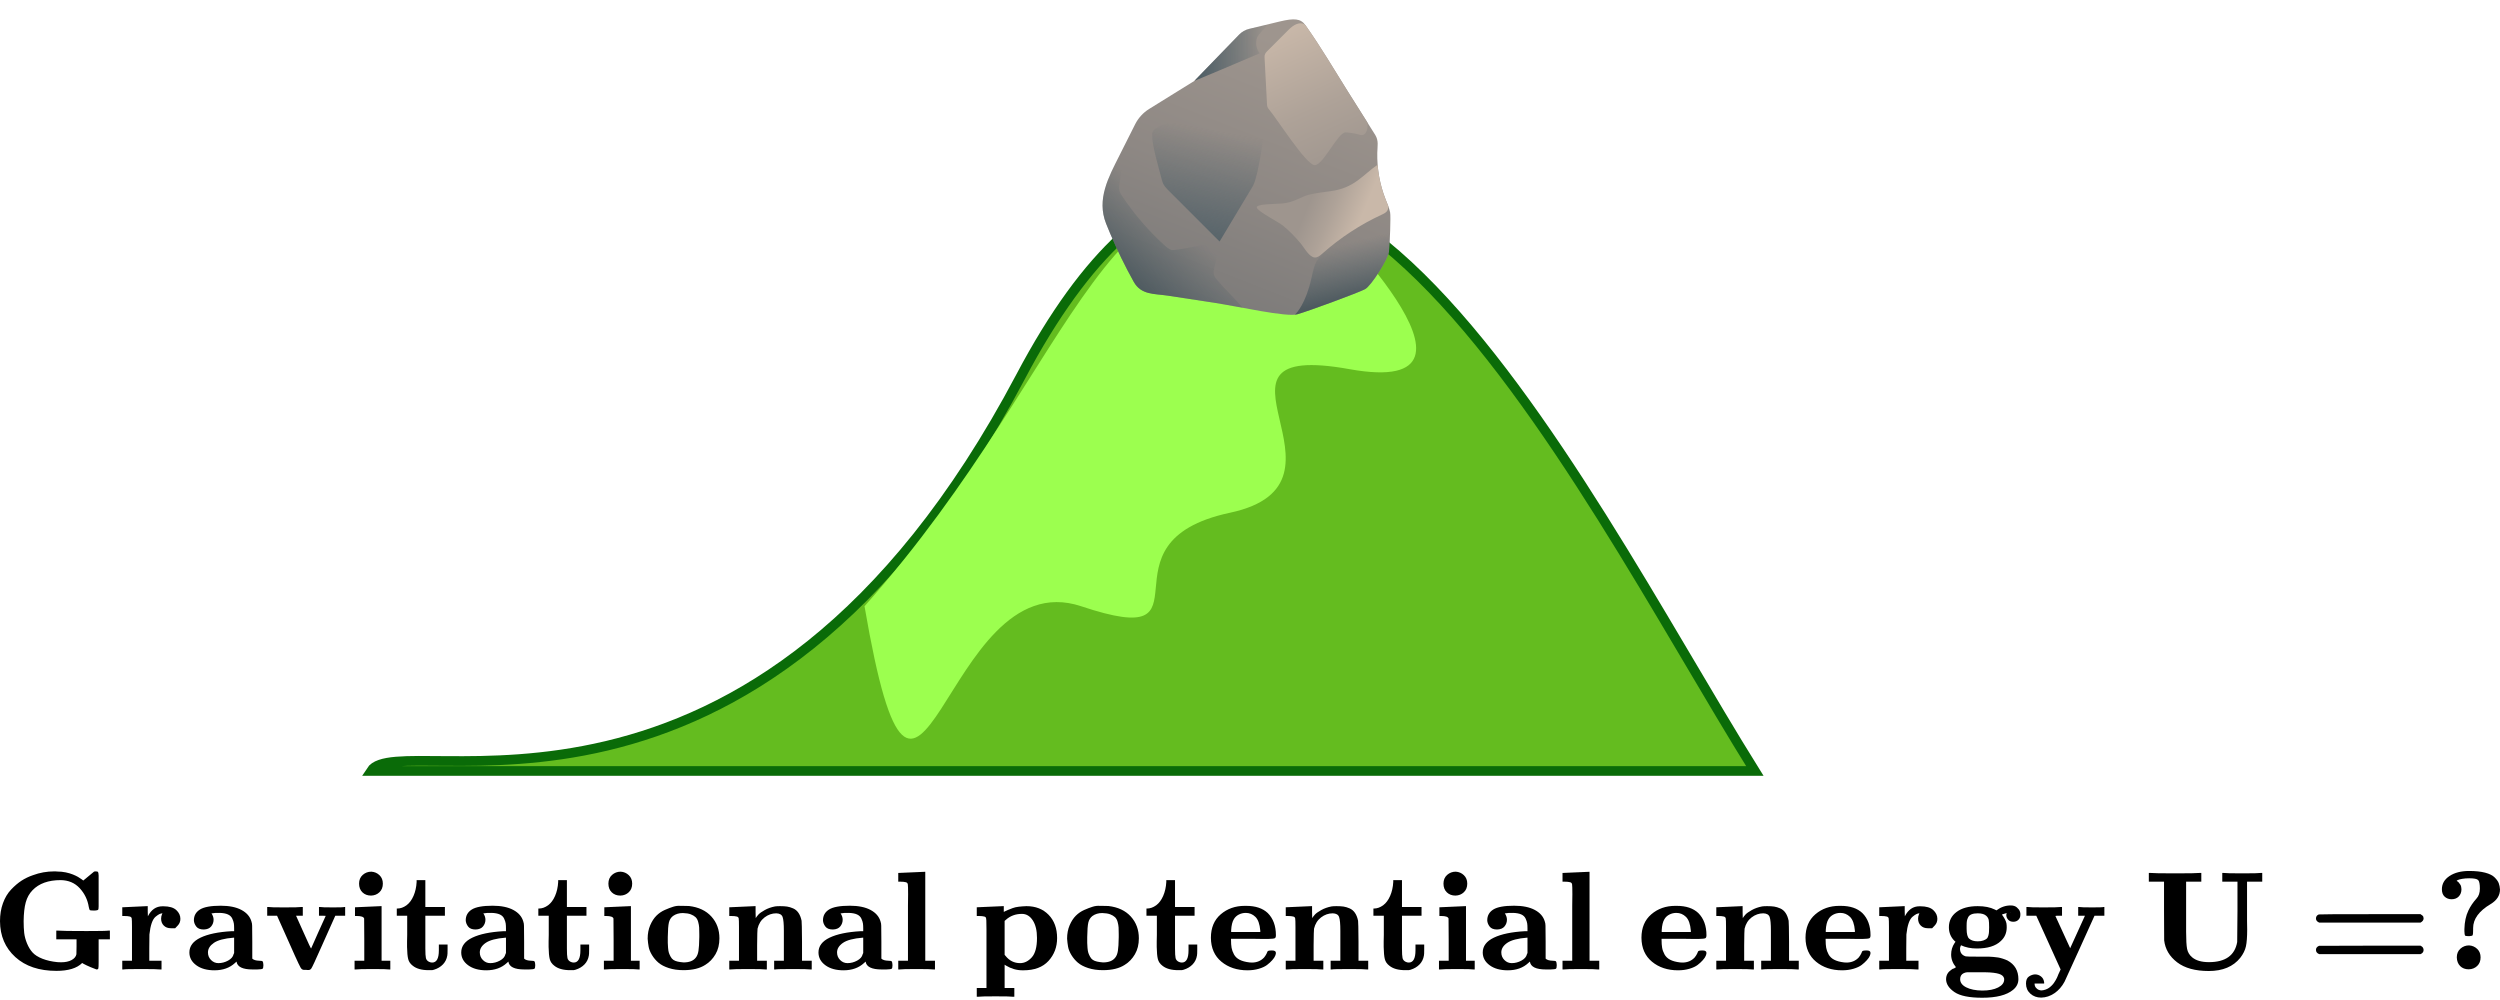
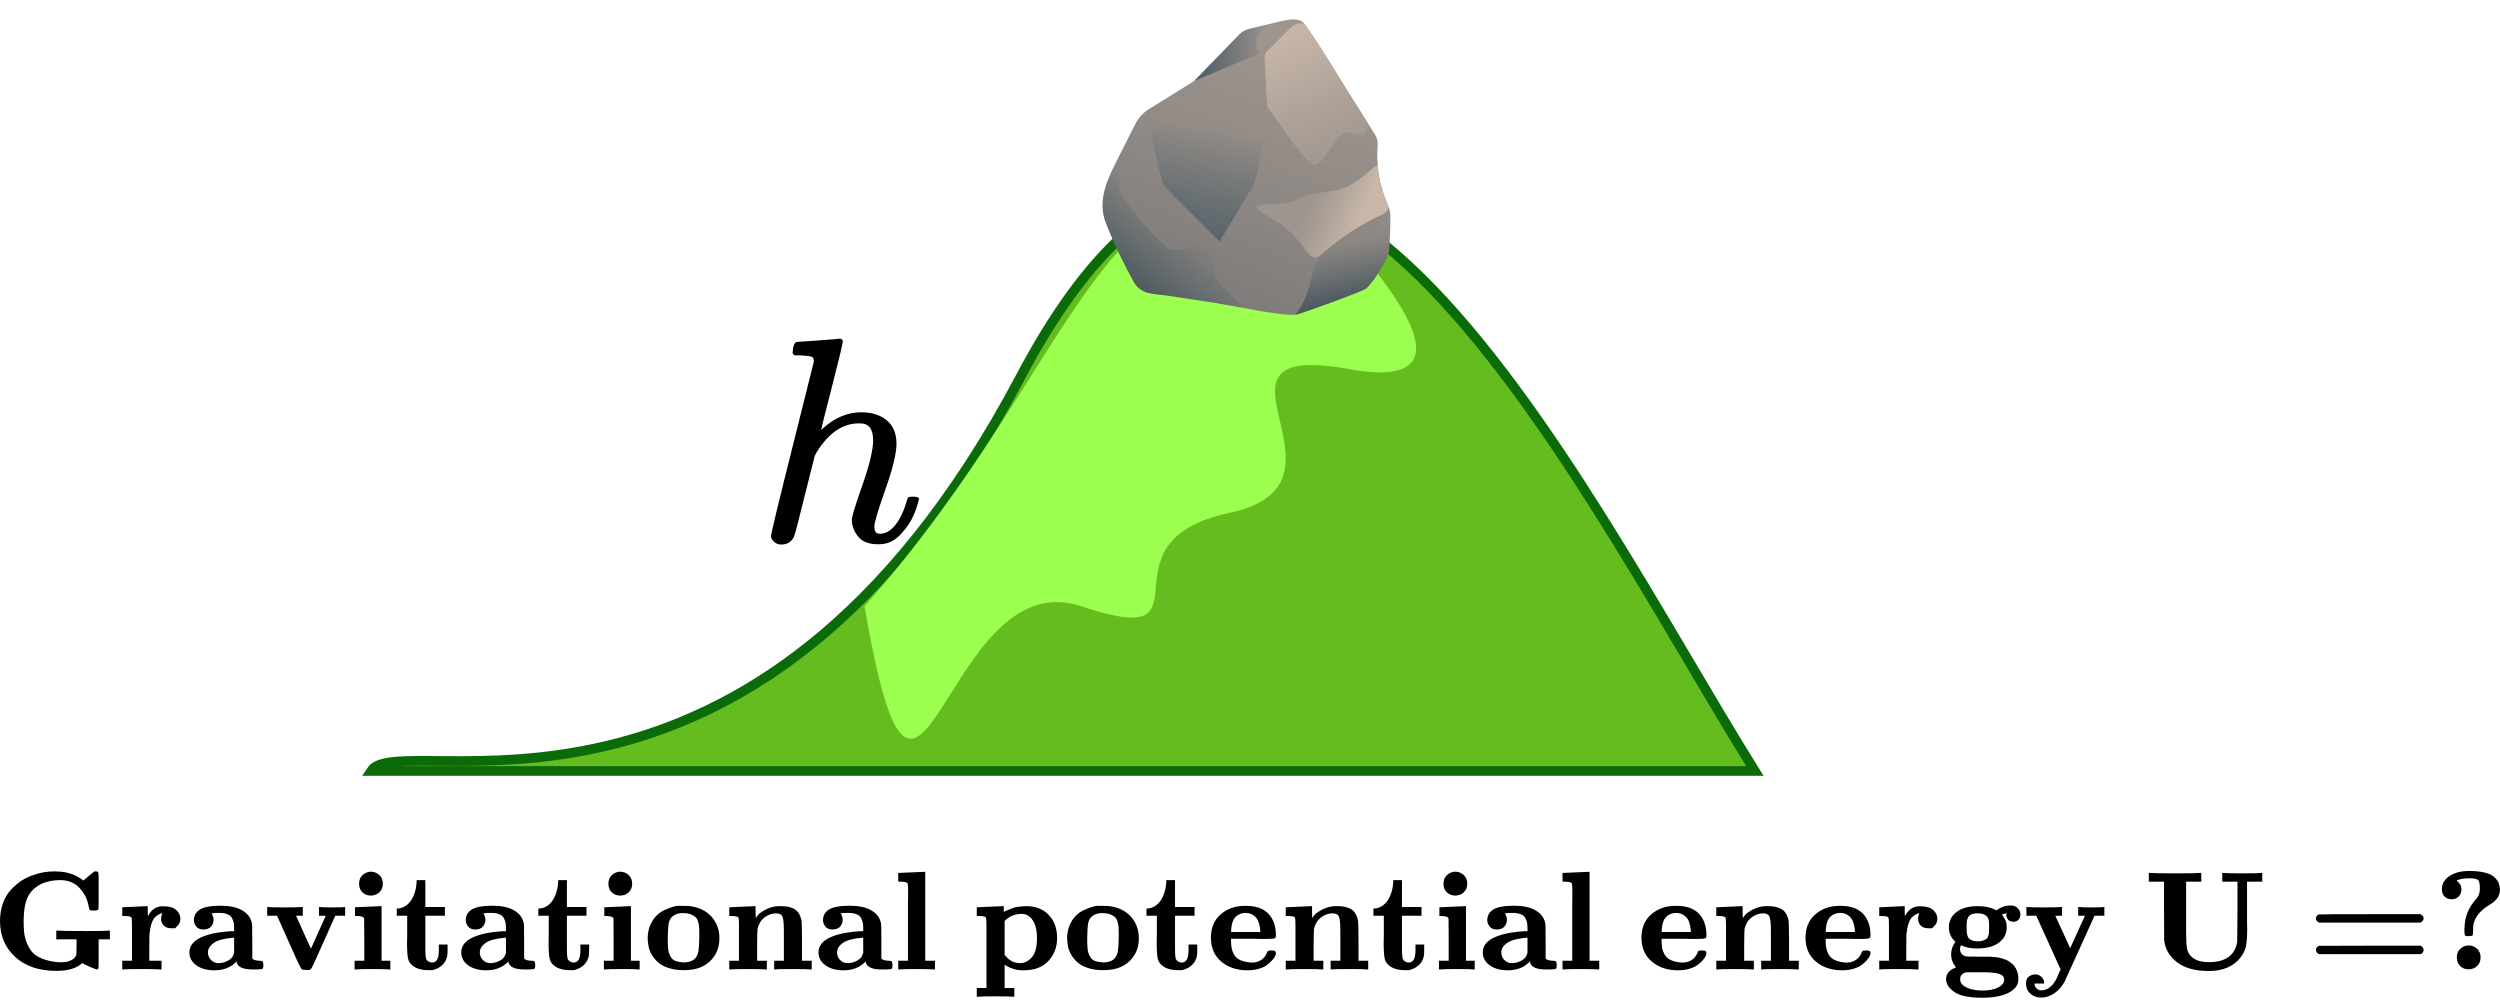
<svg xmlns="http://www.w3.org/2000/svg" width="775" height="310" viewBox="0 0 775 310" fill="none">
  <path d="M316.39 116.783C233.779 273.111 124 224.82 115 239H544C488.463 150.01 399 -39.545 316.39 116.783Z" fill="#64BC1F" stroke="#0A6B08" stroke-width="3" />
  <path d="M335.165 187.938C291.923 173.489 285.036 287.168 268 187.938C336.71 110.627 341.289 39.081 408.345 64.068C408.345 64.068 470.05 123.753 418.37 114.444C366.69 105.136 424.355 149.748 381.279 158.954C338.203 168.161 378.408 202.387 335.165 187.938Z" fill="#9CFF4F" />
  <path d="M344.116 72.308C343.694 71.312 343.287 70.316 342.889 69.32C339.885 61.742 343.654 54.905 347.017 48.211L351.894 38.521C352.874 36.569 354.38 34.927 356.229 33.779L370.254 25.078L384.111 10.75C384.972 9.857 386.069 9.229 387.275 8.941L396.71 6.662C401.276 5.57 403.236 5.745 404.711 7.841C409.818 15.093 413.237 21.061 417.787 28.289C420.266 32.226 425.987 41.27 426.346 41.868C427.445 43.717 426.999 45.263 426.959 47.382C426.864 52.267 427.724 57.176 429.509 61.726C430.043 63.081 430.657 64.419 430.936 65.846C431.191 67.129 430.848 75.281 430.585 78.038C430.37 80.277 425.079 88.636 423.182 89.648C421.094 90.764 405.619 96.454 402.2 97.426C398.782 98.398 383.96 95.011 376.262 93.832C371.505 93.107 366.739 92.374 361.982 91.649C357.854 91.019 353.75 91.497 351.439 87.329C348.722 82.453 346.284 77.44 344.116 72.308V72.308Z" fill="url(#paint0_linear_104_59)" />
  <path d="M361.974 91.641C366.731 92.366 371.497 93.099 376.254 93.824C378.732 94.207 381.952 94.812 385.29 95.434C383.043 92.772 379.688 89.617 377.441 86.955C376.955 86.381 376.461 85.784 376.286 85.05C376.103 84.269 376.31 83.465 376.525 82.692C377.21 80.158 377.385 77.408 378.071 74.874C373.823 75.862 364.038 77.743 363.233 77.512C362.34 77.257 361.615 76.612 360.922 75.982C355.878 71.376 351.933 66.73 348.076 61.112C347.622 60.451 347.16 59.766 346.993 58.977C346.833 58.236 346.953 57.471 347.072 56.73C347.359 54.881 347.997 49.757 348.507 45.239L347.009 48.211C343.654 54.905 339.885 61.742 342.897 69.32C343.295 70.324 343.702 71.32 344.124 72.308C346.286 77.439 348.725 82.448 351.431 87.314C353.734 91.489 357.846 91.011 361.974 91.641Z" fill="url(#paint1_linear_104_59)" />
  <path d="M404.774 7.929C403.794 6.773 401.881 6.997 399.873 8.829L392.654 16.049C392.207 16.495 391.968 17.109 392.008 17.738L392.781 32.481C392.805 32.975 392.988 33.437 393.307 33.811C395.873 36.808 404.941 51.207 407.571 51.207C410.193 51.207 414.775 40.991 417.11 41.047C417.508 41.055 419.588 41.182 421.62 41.804C423.517 42.378 424.258 39.772 423.867 37.923C421.907 34.816 419.269 30.648 417.787 28.289C413.253 21.093 409.842 15.141 404.774 7.929V7.929Z" fill="url(#paint2_linear_104_59)" />
  <path d="M371.178 36.951C373.832 36.553 382.685 35.047 384.35 34.393C387.602 33.11 390.47 27.644 392.367 24.703C392.367 24.703 393.02 34.289 392.367 38.035C391.913 40.641 390.199 54.267 388.478 57.534L378.071 74.874L362.779 59.582C361.48 58.283 360.651 57.598 360.181 55.757C359.105 51.55 357.153 45.342 357.145 41.684C357.137 38.027 366.994 37.573 371.178 36.951V36.951Z" fill="url(#paint3_linear_104_59)" />
  <path d="M390.518 16.527C389.498 15.308 389.211 13.579 389.562 12.033C389.857 10.742 392.534 8.248 393.403 7.459L387.275 8.941C386.07 9.233 384.973 9.86 384.111 10.75L370.253 25.078C370.253 25.078 383.673 19.484 390.518 16.527Z" fill="url(#paint4_linear_104_59)" />
  <path d="M429.501 61.726C428.163 58.31 427.342 54.714 427.063 51.056C422.489 54.188 419.931 58.252 412.568 59.248C410.615 59.511 407.595 59.877 405.691 60.379C403.332 61.001 401.148 62.746 397.61 63.073C395.092 63.312 388.741 63.128 389.697 64.547C390.654 65.965 396.351 68.826 397.77 69.982C399.786 71.599 401.539 73.504 403.22 75.464C404.097 76.492 405.412 78.986 406.942 79.664C407.332 79.839 407.747 79.887 408.161 79.759C408.886 79.544 409.468 79.018 410.034 78.516C415.519 73.656 421.686 69.624 428.338 66.547C429.047 66.22 429.812 65.854 430.163 65.153C430.314 64.842 430.378 64.419 430.386 63.965C430.107 63.216 429.796 62.475 429.501 61.726Z" fill="url(#paint5_linear_104_59)" />
  <path d="M430.928 65.846C430.824 65.328 430.673 64.818 430.498 64.316C430.362 64.786 430.067 65.304 429.43 65.79C427.597 67.192 420.529 69.352 412.751 76.165C407.675 80.612 407.667 81.21 406.575 86.11C404.79 94.135 401.953 97.051 401.412 97.546C401.706 97.514 401.969 97.474 402.185 97.41C405.611 96.446 421.078 90.748 423.166 89.632C425.063 88.621 430.354 80.261 430.569 78.022C430.84 75.281 431.183 67.129 430.928 65.846V65.846Z" fill="url(#paint6_linear_104_59)" />
  <path d="M17.491 300.969C12.14 300.969 7.895 299.544 4.754 296.694C1.614 293.845 0.029 290.137 0 285.572C0 283.536 0.305 281.675 0.916 279.989C1.527 278.302 2.37 276.892 3.446 275.758C4.522 274.624 5.598 273.708 6.674 273.01C7.75 272.312 8.927 271.745 10.207 271.309C12.329 270.523 14.525 270.131 16.793 270.131C16.88 270.131 17.026 270.131 17.229 270.131C17.433 270.131 17.593 270.145 17.709 270.174C18.64 270.174 19.526 270.262 20.37 270.436C21.213 270.611 21.954 270.829 22.594 271.09C23.234 271.352 23.757 271.599 24.165 271.832C24.572 272.065 24.95 272.312 25.299 272.573C25.648 272.835 25.822 272.966 25.822 272.966L29.137 270.218C29.195 270.16 29.384 270.131 29.704 270.131C30.082 270.131 30.315 270.204 30.402 270.349C30.489 270.494 30.547 270.843 30.576 271.396V273.184V279.203V280.948C30.576 281.559 30.518 281.922 30.402 282.039C30.286 282.155 29.995 282.228 29.529 282.257H29.093H28.788C28.235 282.257 27.916 282.213 27.828 282.126C27.741 282.039 27.639 281.719 27.523 281.166C27.174 278.956 26.244 277.023 24.732 275.365C23.219 273.708 21.242 272.864 18.799 272.835C14.99 272.835 12.082 273.882 10.076 275.976C9.087 276.993 8.389 278.244 7.982 279.727C7.575 281.21 7.357 283.158 7.328 285.572C7.328 286.938 7.386 288.145 7.502 289.192C7.619 290.239 7.909 291.329 8.375 292.463C8.84 293.597 9.422 294.543 10.119 295.299C10.817 296.055 11.835 296.694 13.173 297.218C14.51 297.741 16.052 298.09 17.796 298.265C18.058 298.294 18.436 298.308 18.93 298.308C20.268 298.308 21.358 298.076 22.202 297.61C23.045 297.145 23.539 296.549 23.685 295.822C23.714 295.735 23.728 294.921 23.728 293.379V291.198H17.447V288.494H18.102C18.887 288.581 21.809 288.625 26.869 288.625C30.824 288.625 33.063 288.581 33.586 288.494H34.066V291.198H30.576V295.604V298.308C30.576 299.326 30.547 299.951 30.489 300.184C30.431 300.416 30.242 300.533 29.922 300.533C29.689 300.475 29.093 300.242 28.134 299.835C27.174 299.428 26.433 299.079 25.909 298.788L25.473 298.526C23.845 300.155 21.184 300.969 17.491 300.969Z" fill="black" />
  <path d="M54.305 287.753C54.305 287.753 53.854 287.753 52.953 287.753C52.051 287.753 51.324 287.476 50.772 286.924C50.219 286.371 49.943 285.659 49.943 284.787C49.943 284.292 50.045 283.812 50.248 283.347C50.336 283.26 50.379 283.187 50.379 283.129C50.088 283.129 49.783 283.202 49.463 283.347C49.143 283.493 48.736 283.769 48.242 284.176C47.748 284.583 47.34 285.252 47.02 286.182C46.701 287.113 46.468 288.276 46.323 289.672C46.294 289.904 46.279 291.358 46.279 294.034V297.828H50.074V300.533H49.638C49.114 300.446 47.122 300.402 43.662 300.402C40.347 300.402 38.559 300.446 38.297 300.533H37.904V297.828H40.914V291.373V287.316C40.914 285.862 40.885 284.99 40.827 284.699C40.769 284.409 40.58 284.22 40.26 284.132C39.853 284.016 39.257 283.958 38.471 283.958H37.904V281.253H38.035L41.786 281.079C44.287 280.963 45.552 280.905 45.581 280.905H45.799V282.475L45.843 284.045C46.89 281.98 48.402 280.948 50.379 280.948H50.641C52.473 280.948 53.81 281.341 54.654 282.126C55.497 282.911 55.919 283.812 55.919 284.83C55.919 285.644 55.657 286.328 55.133 286.88L54.305 287.753Z" fill="black" />
  <path d="M60.105 285.31C60.105 283.856 60.73 282.737 61.981 281.951C63.231 281.166 65.383 280.774 68.436 280.774C71.082 280.774 73.22 281.21 74.848 282.082C76.477 282.955 77.509 284.147 77.945 285.659C78.091 286.066 78.163 286.517 78.163 287.011C78.163 287.505 78.178 289.163 78.207 291.984V297.174C78.614 297.581 79.341 297.799 80.388 297.828C80.969 297.828 81.318 297.901 81.435 298.047C81.551 298.192 81.624 298.57 81.653 299.181C81.653 299.82 81.565 300.198 81.391 300.315C81.216 300.431 80.664 300.504 79.734 300.533H78.992H78.294C75.212 300.533 73.554 299.719 73.322 298.09L72.842 298.526C71.213 300.038 69.091 300.795 66.474 300.795C64.147 300.795 62.272 300.271 60.847 299.224C59.422 298.177 58.709 296.854 58.709 295.255C58.709 293.307 59.858 291.78 62.155 290.675C64.453 289.57 67.666 288.901 71.795 288.669H72.58V287.796C72.58 287.186 72.551 286.677 72.493 286.27C72.435 285.863 72.275 285.368 72.013 284.787C71.751 284.205 71.301 283.769 70.661 283.478C70.021 283.187 69.178 283.027 68.131 282.998C67.084 282.969 66.299 283.013 65.776 283.129H65.558C65.994 283.798 66.212 284.452 66.212 285.092C66.212 285.877 65.965 286.575 65.47 287.186C64.976 287.796 64.205 288.116 63.158 288.145C62.083 288.145 61.312 287.84 60.847 287.229C60.382 286.619 60.134 285.979 60.105 285.31ZM64.467 295.255C64.467 296.186 64.787 296.971 65.427 297.61C66.066 298.25 66.823 298.57 67.695 298.57C68.742 298.57 69.745 298.308 70.704 297.785C71.664 297.261 72.231 296.607 72.406 295.822L72.58 295.429V290.675H72.449C69.57 290.908 67.52 291.446 66.299 292.289C65.078 293.132 64.467 294.121 64.467 295.255Z" fill="black" />
  <path d="M99.189 281.166C99.538 281.254 100.905 281.297 103.289 281.297C105.412 281.297 106.56 281.254 106.735 281.166H106.997V283.871H103.943L99.538 293.728C97.764 297.741 96.746 299.922 96.484 300.271C96.252 300.562 95.976 300.707 95.656 300.707C95.598 300.707 95.496 300.707 95.35 300.707C95.205 300.707 95.06 300.693 94.914 300.664H94.26C93.824 300.664 93.475 300.446 93.213 300.009C92.951 299.573 92.326 298.265 91.338 296.084C90.901 295.124 90.552 294.339 90.291 293.728L85.885 283.871H82.832V281.166H83.181C83.617 281.254 85.231 281.297 88.023 281.297C91.134 281.297 92.951 281.254 93.475 281.166H93.867V283.871H91.774L94.085 289.018C95.569 292.362 96.354 294.034 96.441 294.034C96.441 294.005 97.182 292.333 98.665 289.018C100.148 285.703 100.919 284.001 100.977 283.914C100.977 283.885 100.628 283.871 99.93 283.871H98.883V281.166H99.189Z" fill="black" />
  <path d="M111.313 273.926C111.313 272.792 111.691 271.89 112.447 271.221C113.203 270.552 114.09 270.218 115.108 270.218C116.096 270.276 116.94 270.64 117.637 271.309C118.335 271.977 118.684 272.85 118.684 273.926C118.684 275.031 118.335 275.918 117.637 276.586C116.94 277.255 116.067 277.604 115.02 277.633C113.944 277.633 113.058 277.299 112.36 276.63C111.662 275.961 111.313 275.06 111.313 273.926ZM110.179 281.253L114.104 281.079L118.03 280.905H118.292V297.828H120.996V300.533H120.647C120.211 300.446 118.539 300.402 115.631 300.402C112.607 300.402 110.833 300.446 110.31 300.533H109.917V297.828H112.927V291.417C112.927 287.084 112.912 284.859 112.883 284.743C112.738 284.22 111.967 283.958 110.571 283.958H110.048V281.253H110.179Z" fill="black" />
  <path d="M133.951 298.395C135.347 298.395 136.045 297.131 136.045 294.601V294.208V292.812H138.749V294.295C138.749 295.371 138.72 296.011 138.662 296.215C138.487 297.29 138.037 298.206 137.31 298.963C136.583 299.719 135.652 300.271 134.518 300.62L133.951 300.751H132.861C130.709 300.751 129.066 300.286 127.932 299.355C127.205 298.803 126.74 298.119 126.536 297.305C126.332 296.491 126.216 295.24 126.187 293.554C126.187 293.234 126.187 292.667 126.187 291.853C126.187 291.039 126.202 290.37 126.231 289.846V283.871H123.003V281.646H123.177C124.137 281.646 125.082 281.312 126.013 280.643C126.914 279.974 127.641 279 128.194 277.72C128.746 276.441 129.066 275.016 129.153 273.446V272.835H131.857V281.166H137.92V283.871H131.857V290.108V291.504V294.034C131.857 295.517 131.916 296.505 132.032 297C132.148 297.494 132.454 297.872 132.948 298.134C133.297 298.308 133.631 298.395 133.951 298.395Z" fill="black" />
  <path d="M144.377 285.31C144.377 283.856 145.002 282.737 146.253 281.951C147.503 281.166 149.655 280.774 152.708 280.774C155.354 280.774 157.492 281.21 159.12 282.082C160.749 282.955 161.781 284.147 162.217 285.659C162.362 286.066 162.435 286.517 162.435 287.011C162.435 287.505 162.45 289.163 162.479 291.984V297.174C162.886 297.581 163.613 297.799 164.66 297.828C165.241 297.828 165.59 297.901 165.707 298.047C165.823 298.192 165.896 298.57 165.925 299.181C165.925 299.82 165.837 300.198 165.663 300.315C165.488 300.431 164.936 300.504 164.005 300.533H163.264H162.566C159.484 300.533 157.826 299.719 157.594 298.09L157.114 298.526C155.485 300.038 153.363 300.795 150.745 300.795C148.419 300.795 146.544 300.271 145.119 299.224C143.694 298.177 142.981 296.854 142.981 295.255C142.981 293.307 144.13 291.78 146.427 290.675C148.725 289.57 151.938 288.901 156.067 288.669H156.852V287.796C156.852 287.186 156.823 286.677 156.765 286.27C156.707 285.863 156.547 285.368 156.285 284.787C156.023 284.205 155.573 283.769 154.933 283.478C154.293 283.187 153.45 283.027 152.403 282.998C151.356 282.969 150.571 283.013 150.048 283.129H149.83C150.266 283.798 150.484 284.452 150.484 285.092C150.484 285.877 150.237 286.575 149.742 287.186C149.248 287.796 148.477 288.116 147.431 288.145C146.355 288.145 145.584 287.84 145.119 287.229C144.653 286.619 144.406 285.979 144.377 285.31ZM148.739 295.255C148.739 296.186 149.059 296.971 149.699 297.61C150.338 298.25 151.094 298.57 151.967 298.57C153.014 298.57 154.017 298.308 154.976 297.785C155.936 297.261 156.503 296.607 156.678 295.822L156.852 295.429V290.675H156.721C153.842 290.908 151.792 291.446 150.571 292.289C149.35 293.132 148.739 294.121 148.739 295.255Z" fill="black" />
  <path d="M177.832 298.395C179.228 298.395 179.926 297.131 179.926 294.601V294.208V292.812H182.63V294.295C182.63 295.371 182.601 296.011 182.543 296.215C182.369 297.29 181.918 298.206 181.191 298.963C180.464 299.719 179.534 300.271 178.399 300.62L177.832 300.751H176.742C174.59 300.751 172.947 300.286 171.813 299.355C171.086 298.803 170.621 298.119 170.417 297.305C170.214 296.491 170.097 295.24 170.068 293.554C170.068 293.234 170.068 292.667 170.068 291.853C170.068 291.039 170.083 290.37 170.112 289.846V283.871H166.884V281.646H167.059C168.018 281.646 168.963 281.312 169.894 280.643C170.795 279.974 171.522 279 172.075 277.72C172.627 276.441 172.947 275.016 173.034 273.446V272.835H175.739V281.166H181.802V283.871H175.739V290.108V291.504V294.034C175.739 295.517 175.797 296.505 175.913 297C176.03 297.494 176.335 297.872 176.829 298.134C177.178 298.308 177.513 298.395 177.832 298.395Z" fill="black" />
  <path d="M188.605 273.926C188.605 272.792 188.983 271.89 189.739 271.221C190.495 270.552 191.382 270.218 192.4 270.218C193.388 270.276 194.232 270.64 194.929 271.309C195.627 271.977 195.976 272.85 195.976 273.926C195.976 275.031 195.627 275.918 194.929 276.586C194.232 277.255 193.359 277.604 192.312 277.633C191.236 277.633 190.349 277.299 189.652 276.63C188.954 275.961 188.605 275.06 188.605 273.926ZM187.471 281.253L191.396 281.079L195.322 280.905H195.584V297.828H198.288V300.533H197.939C197.503 300.446 195.831 300.402 192.923 300.402C189.899 300.402 188.125 300.446 187.602 300.533H187.209V297.828H190.219V291.417C190.219 287.084 190.204 284.859 190.175 284.743C190.03 284.22 189.259 283.958 187.863 283.958H187.34V281.253H187.471Z" fill="black" />
  <path d="M211.898 300.751C210.182 300.751 208.656 300.533 207.318 300.097C205.981 299.66 204.919 299.108 204.134 298.439C203.349 297.77 202.68 296.985 202.128 296.084C201.575 295.182 201.226 294.324 201.081 293.51C200.935 292.696 200.834 291.853 200.775 290.98C200.775 289.439 201.037 288.058 201.561 286.837C202.084 285.615 202.724 284.627 203.48 283.871C204.236 283.115 205.108 282.518 206.097 282.082C207.085 281.646 207.958 281.312 208.714 281.079C209.47 280.846 210.211 280.759 210.938 280.817H211.549C212.712 280.817 213.396 280.832 213.599 280.861C216.565 281.21 218.877 282.3 220.534 284.132C222.192 285.964 223.021 288.218 223.021 290.893C223.021 292.783 222.614 294.426 221.799 295.822C220.985 297.218 219.938 298.308 218.659 299.093C216.972 300.198 214.719 300.751 211.898 300.751ZM216.783 290.501V289.628C216.783 288.756 216.769 288.058 216.74 287.535C216.711 287.011 216.609 286.43 216.434 285.79C216.26 285.15 215.984 284.656 215.606 284.307C215.228 283.958 214.733 283.667 214.123 283.434C213.512 283.202 212.698 283.071 211.68 283.042C210.488 283.042 209.47 283.347 208.627 283.958C207.987 284.452 207.565 285.121 207.362 285.964C207.158 286.808 207.042 288.32 207.013 290.501C207.013 291.315 207.013 291.911 207.013 292.289C207.013 292.667 207.042 293.19 207.1 293.859C207.158 294.528 207.245 295.037 207.362 295.386C207.478 295.735 207.653 296.127 207.885 296.564C208.118 297 208.409 297.334 208.758 297.567C209.106 297.799 209.543 297.974 210.066 298.09C210.589 298.206 211.2 298.294 211.898 298.352C213.672 298.352 214.937 297.858 215.693 296.869C216.1 296.375 216.376 295.677 216.522 294.775C216.667 293.874 216.754 292.449 216.783 290.501Z" fill="black" />
  <path d="M226.204 281.253C231.351 281.021 233.939 280.905 233.968 280.905H234.23V282.78L234.273 284.612C234.506 284.234 234.797 283.856 235.146 283.478C235.495 283.1 236.135 282.649 237.065 282.126C237.996 281.602 239.057 281.224 240.249 280.992C240.598 280.934 241.122 280.905 241.819 280.905C242.692 280.905 243.419 280.948 244 281.035C244.582 281.123 245.207 281.312 245.876 281.602C246.545 281.893 247.097 282.358 247.533 282.998C247.97 283.638 248.289 284.452 248.493 285.441C248.551 285.761 248.595 287.913 248.624 291.896V297.828H251.634V300.533H251.241C250.718 300.446 248.9 300.402 245.789 300.402C242.445 300.402 240.642 300.446 240.38 300.533H239.987V297.828H242.997V292.071V288.538C242.997 286.415 242.866 284.99 242.605 284.263C242.343 283.536 241.689 283.158 240.642 283.129C239.333 283.129 238.126 283.551 237.021 284.394C235.916 285.237 235.189 286.4 234.841 287.883C234.782 288.145 234.739 289.875 234.71 293.074V297.828H237.719V300.533H237.327C236.803 300.446 235 300.402 231.918 300.402C228.807 300.402 226.989 300.446 226.466 300.533H226.073V297.828H229.083V291.373V287.316C229.083 285.862 229.054 284.99 228.996 284.699C228.938 284.409 228.748 284.22 228.429 284.132C228.022 284.016 227.425 283.958 226.64 283.958H226.073V281.253H226.204Z" fill="black" />
  <path d="M255.124 285.31C255.124 283.856 255.749 282.737 256.999 281.951C258.25 281.166 260.402 280.774 263.455 280.774C266.101 280.774 268.238 281.21 269.867 282.082C271.495 282.955 272.527 284.147 272.964 285.659C273.109 286.066 273.182 286.517 273.182 287.011C273.182 287.505 273.196 289.163 273.225 291.984V297.174C273.632 297.581 274.359 297.799 275.406 297.828C275.988 297.828 276.337 297.901 276.453 298.047C276.569 298.192 276.642 298.57 276.671 299.181C276.671 299.82 276.584 300.198 276.41 300.315C276.235 300.431 275.683 300.504 274.752 300.533H274.011H273.313C270.23 300.533 268.573 299.719 268.34 298.09L267.86 298.526C266.232 300.038 264.109 300.795 261.492 300.795C259.166 300.795 257.29 300.271 255.865 299.224C254.44 298.177 253.728 296.854 253.728 295.255C253.728 293.307 254.877 291.78 257.174 290.675C259.471 289.57 262.684 288.901 266.814 288.669H267.599V287.796C267.599 287.186 267.57 286.677 267.511 286.27C267.453 285.863 267.293 285.368 267.032 284.787C266.77 284.205 266.319 283.769 265.679 283.478C265.04 283.187 264.196 283.027 263.15 282.998C262.103 282.969 261.318 283.013 260.794 283.129H260.576C261.012 283.798 261.23 284.452 261.23 285.092C261.23 285.877 260.983 286.575 260.489 287.186C259.995 287.796 259.224 288.116 258.177 288.145C257.101 288.145 256.331 287.84 255.865 287.229C255.4 286.619 255.153 285.979 255.124 285.31ZM259.486 295.255C259.486 296.186 259.806 296.971 260.445 297.61C261.085 298.25 261.841 298.57 262.713 298.57C263.76 298.57 264.763 298.308 265.723 297.785C266.683 297.261 267.25 296.607 267.424 295.822L267.599 295.429V290.675H267.468C264.589 290.908 262.539 291.446 261.318 292.289C260.096 293.132 259.486 294.121 259.486 295.255Z" fill="black" />
  <path d="M278.59 270.611L282.559 270.436C285.205 270.32 286.543 270.262 286.572 270.262H286.834V297.828H289.843V300.533H289.451C288.927 300.446 287.154 300.402 284.129 300.402C281.134 300.402 279.375 300.446 278.852 300.533H278.459V297.828H281.469V286.051C281.469 284.452 281.469 282.693 281.469 280.774C281.469 278.854 281.483 277.677 281.512 277.241C281.512 275.525 281.483 274.493 281.425 274.144C281.367 273.795 281.163 273.577 280.814 273.489C280.407 273.373 279.811 273.315 279.026 273.315H278.459V270.611H278.59Z" fill="black" />
  <path d="M302.928 281.254L306.897 281.079C309.544 280.963 310.881 280.905 310.91 280.905H311.172V282.693C311.201 282.693 311.317 282.635 311.521 282.518C311.725 282.402 312.044 282.257 312.481 282.082C312.917 281.908 313.397 281.719 313.92 281.515C314.443 281.312 315.083 281.166 315.839 281.079C316.595 280.992 317.38 280.934 318.195 280.905C321.044 280.905 323.342 281.806 325.086 283.609C326.831 285.412 327.703 287.811 327.703 290.806C327.703 293.568 326.816 295.924 325.043 297.872C323.269 299.82 320.681 300.794 317.279 300.794H316.973C315.17 300.794 313.455 300.3 311.826 299.311L311.434 299.05V306.29H314.443V308.995H314.051C313.527 308.907 311.725 308.864 308.642 308.864C305.531 308.864 303.713 308.907 303.19 308.995H302.797V306.29H305.807V295.604V288.145C305.807 286.808 305.792 285.877 305.763 285.354C305.734 284.83 305.676 284.51 305.589 284.394C305.502 284.278 305.356 284.19 305.153 284.132C304.746 284.016 304.15 283.958 303.364 283.958H302.797V281.254H302.928ZM321.466 290.762C321.466 288.465 321.03 286.648 320.157 285.31C319.285 283.972 318.166 283.304 316.799 283.304C314.821 283.304 313.149 283.929 311.783 285.179L311.434 285.484V295.996L311.695 296.302C312.888 297.814 314.4 298.57 316.232 298.57C317.569 298.57 318.776 297.974 319.852 296.782C320.928 295.589 321.466 293.583 321.466 290.762Z" fill="black" />
  <path d="M341.923 300.751C340.207 300.751 338.681 300.533 337.343 300.097C336.005 299.66 334.944 299.108 334.159 298.439C333.374 297.77 332.705 296.985 332.152 296.084C331.6 295.182 331.251 294.324 331.106 293.51C330.96 292.696 330.858 291.853 330.8 290.98C330.8 289.439 331.062 288.058 331.585 286.837C332.109 285.615 332.749 284.627 333.505 283.871C334.261 283.115 335.133 282.518 336.122 282.082C337.11 281.646 337.983 281.312 338.739 281.079C339.495 280.846 340.236 280.759 340.963 280.817H341.574C342.737 280.817 343.421 280.832 343.624 280.861C346.59 281.21 348.902 282.3 350.559 284.132C352.217 285.964 353.046 288.218 353.046 290.893C353.046 292.783 352.638 294.426 351.824 295.822C351.01 297.218 349.963 298.308 348.684 299.093C346.997 300.198 344.744 300.751 341.923 300.751ZM346.808 290.501V289.628C346.808 288.756 346.794 288.058 346.765 287.535C346.735 287.011 346.634 286.43 346.459 285.79C346.285 285.15 346.009 284.656 345.63 284.307C345.252 283.958 344.758 283.667 344.147 283.434C343.537 283.202 342.723 283.071 341.705 283.042C340.513 283.042 339.495 283.347 338.652 283.958C338.012 284.452 337.59 285.121 337.387 285.964C337.183 286.808 337.067 288.32 337.038 290.501C337.038 291.315 337.038 291.911 337.038 292.289C337.038 292.667 337.067 293.19 337.125 293.859C337.183 294.528 337.27 295.037 337.387 295.386C337.503 295.735 337.677 296.127 337.91 296.564C338.143 297 338.433 297.334 338.782 297.567C339.131 297.799 339.568 297.974 340.091 298.09C340.614 298.206 341.225 298.294 341.923 298.352C343.697 298.352 344.962 297.858 345.718 296.869C346.125 296.375 346.401 295.677 346.546 294.775C346.692 293.874 346.779 292.449 346.808 290.501Z" fill="black" />
  <path d="M366.35 298.395C367.745 298.395 368.443 297.131 368.443 294.601V294.208V292.812H371.148V294.295C371.148 295.371 371.118 296.011 371.06 296.215C370.886 297.29 370.435 298.206 369.708 298.963C368.981 299.719 368.051 300.271 366.917 300.62L366.35 300.751H365.259C363.107 300.751 361.464 300.286 360.33 299.355C359.603 298.803 359.138 298.119 358.934 297.305C358.731 296.491 358.615 295.24 358.585 293.554C358.585 293.234 358.585 292.667 358.585 291.853C358.585 291.039 358.6 290.37 358.629 289.846V283.871H355.401V281.646H355.576C356.535 281.646 357.481 281.312 358.411 280.643C359.312 279.974 360.039 279 360.592 277.72C361.144 276.441 361.464 275.016 361.552 273.446V272.835H364.256V281.166H370.319V283.871H364.256V290.108V291.504V294.034C364.256 295.517 364.314 296.505 364.43 297C364.547 297.494 364.852 297.872 365.346 298.134C365.695 298.308 366.03 298.395 366.35 298.395Z" fill="black" />
  <path d="M375.379 290.719C375.379 287.607 376.397 285.179 378.433 283.434C380.468 281.69 382.94 280.817 385.848 280.817H386.328C389.206 280.817 391.431 281.559 393.001 283.042C394.688 284.728 395.531 287.026 395.531 289.934C395.531 290.428 395.415 290.733 395.182 290.85C394.949 290.966 394.281 291.039 393.176 291.068C392.914 291.068 392.245 291.068 391.169 291.068C390.093 291.068 389.119 291.053 388.247 291.024H381.617V291.417C381.617 292.347 381.675 293.147 381.791 293.816C381.908 294.484 382.155 295.168 382.533 295.866C382.911 296.564 383.492 297.116 384.278 297.523C385.063 297.93 386.08 298.206 387.331 298.352C387.505 298.381 387.752 298.395 388.072 298.395C389.613 298.395 390.878 297.872 391.867 296.825C392.187 296.418 392.434 296.04 392.609 295.691C392.783 295.342 392.885 295.11 392.914 294.993C392.943 294.877 393.059 294.79 393.263 294.732C393.466 294.673 393.772 294.644 394.179 294.644H394.397C395.153 294.644 395.531 294.906 395.531 295.429C395.531 295.633 395.458 295.924 395.313 296.302C395.168 296.68 394.862 297.131 394.397 297.654C393.932 298.177 393.394 298.672 392.783 299.137C392.172 299.602 391.329 299.995 390.253 300.315C389.177 300.635 388 300.795 386.72 300.795C383.492 300.795 380.803 299.908 378.651 298.134C376.499 296.36 375.408 293.888 375.379 290.719ZM390.689 288.494C390.515 286.459 390.006 285.034 389.163 284.22C388.319 283.405 387.331 282.998 386.197 282.998C385.412 282.998 384.685 283.173 384.016 283.522C383.347 283.871 382.838 284.35 382.489 284.961C382.024 285.717 381.748 286.851 381.66 288.363V288.93H390.689V288.494Z" fill="black" />
  <path d="M398.715 281.253C403.862 281.021 406.45 280.905 406.479 280.905H406.741V282.78L406.784 284.612C407.017 284.234 407.308 283.856 407.657 283.478C408.006 283.1 408.645 282.649 409.576 282.126C410.506 281.602 411.568 281.224 412.76 280.992C413.109 280.934 413.632 280.905 414.33 280.905C415.203 280.905 415.93 280.948 416.511 281.035C417.093 281.123 417.718 281.312 418.387 281.602C419.055 281.893 419.608 282.358 420.044 282.998C420.48 283.638 420.8 284.452 421.004 285.441C421.062 285.761 421.106 287.913 421.135 291.896V297.828H424.144V300.533H423.752C423.228 300.446 421.411 300.402 418.299 300.402C414.955 300.402 413.152 300.446 412.891 300.533H412.498V297.828H415.508V292.071V288.538C415.508 286.415 415.377 284.99 415.115 284.263C414.854 283.536 414.199 283.158 413.152 283.129C411.844 283.129 410.637 283.551 409.532 284.394C408.427 285.237 407.7 286.4 407.351 287.883C407.293 288.145 407.249 289.875 407.22 293.074V297.828H410.23V300.533H409.837C409.314 300.446 407.511 300.402 404.429 300.402C401.317 300.402 399.5 300.446 398.977 300.533H398.584V297.828H401.594V291.373V287.316C401.594 285.862 401.565 284.99 401.506 284.699C401.448 284.409 401.259 284.22 400.939 284.132C400.532 284.016 399.936 283.958 399.151 283.958H398.584V281.253H398.715Z" fill="black" />
  <path d="M436.706 298.395C438.102 298.395 438.8 297.131 438.8 294.601V294.208V292.812H441.504V294.295C441.504 295.371 441.475 296.011 441.417 296.215C441.243 297.29 440.792 298.206 440.065 298.963C439.338 299.719 438.408 300.271 437.274 300.62L436.706 300.751H435.616C433.464 300.751 431.821 300.286 430.687 299.355C429.96 298.803 429.495 298.119 429.291 297.305C429.088 296.491 428.972 295.24 428.942 293.554C428.942 293.234 428.942 292.667 428.942 291.853C428.942 291.039 428.957 290.37 428.986 289.846V283.871H425.758V281.646H425.933C426.892 281.646 427.837 281.312 428.768 280.643C429.669 279.974 430.396 279 430.949 277.72C431.501 276.441 431.821 275.016 431.908 273.446V272.835H434.613V281.166H440.676V283.871H434.613V290.108V291.504V294.034C434.613 295.517 434.671 296.505 434.787 297C434.904 297.494 435.209 297.872 435.703 298.134C436.052 298.308 436.387 298.395 436.706 298.395Z" fill="black" />
  <path d="M447.479 273.926C447.479 272.792 447.857 271.89 448.613 271.221C449.369 270.552 450.256 270.218 451.274 270.218C452.262 270.276 453.106 270.64 453.803 271.309C454.501 271.977 454.85 272.85 454.85 273.926C454.85 275.031 454.501 275.918 453.803 276.586C453.106 277.255 452.233 277.604 451.186 277.633C450.11 277.633 449.224 277.299 448.526 276.63C447.828 275.961 447.479 275.06 447.479 273.926ZM446.345 281.253L450.27 281.079L454.196 280.905H454.458V297.828H457.162V300.533H456.813C456.377 300.446 454.705 300.402 451.797 300.402C448.773 300.402 446.999 300.446 446.476 300.533H446.083V297.828H449.093V291.417C449.093 287.084 449.078 284.859 449.049 284.743C448.904 284.22 448.133 283.958 446.737 283.958H446.214V281.253H446.345Z" fill="black" />
  <path d="M461.045 285.31C461.045 283.856 461.67 282.737 462.92 281.951C464.171 281.166 466.323 280.774 469.376 280.774C472.022 280.774 474.159 281.21 475.788 282.082C477.416 282.955 478.448 284.147 478.885 285.659C479.03 286.066 479.103 286.517 479.103 287.011C479.103 287.505 479.117 289.163 479.146 291.984V297.174C479.553 297.581 480.28 297.799 481.327 297.828C481.909 297.828 482.258 297.901 482.374 298.047C482.49 298.192 482.563 298.57 482.592 299.181C482.592 299.82 482.505 300.198 482.33 300.315C482.156 300.431 481.603 300.504 480.673 300.533H479.931H479.234C476.151 300.533 474.494 299.719 474.261 298.09L473.781 298.526C472.153 300.038 470.03 300.794 467.413 300.794C465.087 300.794 463.211 300.271 461.786 299.224C460.361 298.177 459.649 296.854 459.649 295.255C459.649 293.307 460.798 291.78 463.095 290.675C465.392 289.57 468.605 288.901 472.734 288.669H473.52V287.796C473.52 287.186 473.49 286.677 473.432 286.27C473.374 285.863 473.214 285.368 472.952 284.787C472.691 284.205 472.24 283.769 471.6 283.478C470.961 283.187 470.117 283.027 469.07 282.998C468.024 282.969 467.239 283.013 466.715 283.129H466.497C466.933 283.798 467.151 284.452 467.151 285.092C467.151 285.877 466.904 286.575 466.41 287.186C465.915 287.796 465.145 288.116 464.098 288.145C463.022 288.145 462.251 287.84 461.786 287.229C461.321 286.619 461.074 285.979 461.045 285.31ZM465.407 295.255C465.407 296.185 465.726 296.971 466.366 297.61C467.006 298.25 467.762 298.57 468.634 298.57C469.681 298.57 470.684 298.308 471.644 297.785C472.604 297.261 473.171 296.607 473.345 295.822L473.52 295.429V290.675H473.389C470.51 290.908 468.46 291.446 467.239 292.289C466.017 293.132 465.407 294.121 465.407 295.255Z" fill="black" />
  <path d="M484.512 270.611L488.481 270.436C491.127 270.32 492.465 270.262 492.494 270.262H492.756V297.828H495.765V300.533H495.373C494.849 300.446 493.075 300.402 490.051 300.402C487.056 300.402 485.297 300.446 484.773 300.533H484.381V297.828H487.391V286.051C487.391 284.452 487.391 282.693 487.391 280.774C487.391 278.854 487.405 277.677 487.434 277.241C487.434 275.525 487.405 274.493 487.347 274.144C487.289 273.795 487.085 273.577 486.736 273.489C486.329 273.373 485.733 273.315 484.948 273.315H484.381V270.611H484.512Z" fill="black" />
  <path d="M508.851 290.719C508.851 287.607 509.869 285.179 511.904 283.434C513.94 281.69 516.412 280.817 519.319 280.817H519.799C522.678 280.817 524.903 281.559 526.473 283.042C528.159 284.728 529.003 287.026 529.003 289.934C529.003 290.428 528.886 290.733 528.654 290.85C528.421 290.966 527.752 291.039 526.647 291.068C526.386 291.068 525.717 291.068 524.641 291.068C523.565 291.068 522.591 291.053 521.718 291.024H515.088V291.417C515.088 292.347 515.147 293.147 515.263 293.816C515.379 294.484 515.626 295.168 516.004 295.866C516.382 296.564 516.964 297.116 517.749 297.523C518.534 297.93 519.552 298.206 520.802 298.352C520.977 298.381 521.224 298.395 521.544 298.395C523.085 298.395 524.35 297.872 525.339 296.825C525.659 296.418 525.906 296.04 526.08 295.691C526.255 295.342 526.357 295.11 526.386 294.993C526.415 294.877 526.531 294.79 526.735 294.732C526.938 294.673 527.243 294.644 527.651 294.644H527.869C528.625 294.644 529.003 294.906 529.003 295.429C529.003 295.633 528.93 295.924 528.785 296.302C528.639 296.68 528.334 297.131 527.869 297.654C527.403 298.177 526.865 298.672 526.255 299.137C525.644 299.602 524.801 299.995 523.725 300.315C522.649 300.635 521.471 300.795 520.192 300.795C516.964 300.795 514.274 299.908 512.122 298.134C509.971 296.36 508.88 293.888 508.851 290.719ZM524.161 288.494C523.987 286.459 523.478 285.034 522.634 284.22C521.791 283.405 520.802 282.998 519.668 282.998C518.883 282.998 518.156 283.173 517.487 283.522C516.819 283.871 516.31 284.35 515.961 284.961C515.496 285.717 515.219 286.851 515.132 288.363V288.93H524.161V288.494Z" fill="black" />
  <path d="M532.187 281.253C537.334 281.021 539.922 280.905 539.951 280.905H540.213V282.78L540.256 284.612C540.489 284.234 540.78 283.856 541.129 283.478C541.478 283.1 542.117 282.649 543.048 282.126C543.978 281.602 545.04 281.224 546.232 280.992C546.581 280.934 547.104 280.905 547.802 280.905C548.675 280.905 549.402 280.948 549.983 281.035C550.565 281.123 551.19 281.312 551.859 281.602C552.528 281.893 553.08 282.358 553.516 282.998C553.953 283.638 554.272 284.452 554.476 285.441C554.534 285.761 554.578 287.913 554.607 291.896V297.828H557.616V300.533H557.224C556.7 300.446 554.883 300.402 551.772 300.402C548.428 300.402 546.625 300.446 546.363 300.533H545.97V297.828H548.98V292.071V288.538C548.98 286.415 548.849 284.99 548.587 284.263C548.326 283.536 547.671 283.158 546.625 283.129C545.316 283.129 544.109 283.551 543.004 284.394C541.899 285.237 541.172 286.4 540.823 287.883C540.765 288.145 540.722 289.875 540.693 293.074V297.828H543.702V300.533H543.31C542.786 300.446 540.983 300.402 537.901 300.402C534.79 300.402 532.972 300.446 532.449 300.533H532.056V297.828H535.066V291.373V287.316C535.066 285.862 535.037 284.99 534.979 284.699C534.92 284.409 534.731 284.22 534.412 284.132C534.004 284.016 533.408 283.958 532.623 283.958H532.056V281.253H532.187Z" fill="black" />
  <path d="M559.708 290.719C559.708 287.607 560.726 285.179 562.762 283.434C564.797 281.69 567.269 280.817 570.177 280.817H570.657C573.535 280.817 575.76 281.559 577.33 283.042C579.017 284.728 579.86 287.026 579.86 289.934C579.86 290.428 579.744 290.733 579.511 290.85C579.279 290.966 578.61 291.039 577.505 291.068C577.243 291.068 576.574 291.068 575.498 291.068C574.422 291.068 573.448 291.053 572.576 291.024H565.946V291.417C565.946 292.347 566.004 293.147 566.12 293.816C566.237 294.484 566.484 295.168 566.862 295.866C567.24 296.564 567.821 297.116 568.607 297.523C569.392 297.93 570.41 298.206 571.66 298.352C571.834 298.381 572.082 298.395 572.401 298.395C573.943 298.395 575.208 297.872 576.196 296.825C576.516 296.418 576.763 296.04 576.938 295.691C577.112 295.342 577.214 295.11 577.243 294.993C577.272 294.877 577.388 294.79 577.592 294.732C577.796 294.673 578.101 294.644 578.508 294.644H578.726C579.482 294.644 579.86 294.906 579.86 295.429C579.86 295.633 579.787 295.924 579.642 296.302C579.497 296.68 579.191 297.131 578.726 297.654C578.261 298.177 577.723 298.672 577.112 299.137C576.502 299.602 575.658 299.995 574.582 300.315C573.506 300.635 572.329 300.795 571.049 300.795C567.821 300.795 565.132 299.908 562.98 298.134C560.828 296.36 559.738 293.888 559.708 290.719ZM575.018 288.494C574.844 286.459 574.335 285.034 573.492 284.22C572.649 283.405 571.66 282.998 570.526 282.998C569.741 282.998 569.014 283.173 568.345 283.522C567.676 283.871 567.167 284.35 566.818 284.961C566.353 285.717 566.077 286.851 565.99 288.363V288.93H575.018V288.494Z" fill="black" />
  <path d="M598.966 287.753C598.966 287.753 598.515 287.753 597.614 287.753C596.712 287.753 595.985 287.476 595.433 286.924C594.88 286.371 594.604 285.659 594.604 284.787C594.604 284.292 594.706 283.812 594.909 283.347C594.997 283.26 595.04 283.187 595.04 283.129C594.749 283.129 594.444 283.202 594.124 283.347C593.804 283.493 593.397 283.769 592.903 284.176C592.409 284.583 592.002 285.252 591.682 286.182C591.362 287.113 591.129 288.276 590.984 289.672C590.955 289.904 590.94 291.358 590.94 294.034V297.828H594.735V300.533H594.299C593.775 300.446 591.783 300.402 588.323 300.402C585.008 300.402 583.22 300.446 582.958 300.533H582.565V297.828H585.575V291.373V287.316C585.575 285.862 585.546 284.99 585.488 284.699C585.43 284.409 585.241 284.22 584.921 284.132C584.514 284.016 583.918 283.958 583.132 283.958H582.565V281.253H582.696L586.447 281.079C588.948 280.963 590.213 280.905 590.242 280.905H590.46V282.475L590.504 284.045C591.551 281.98 593.063 280.948 595.04 280.948H595.302C597.134 280.948 598.472 281.341 599.315 282.126C600.158 282.911 600.58 283.812 600.58 284.83C600.58 285.644 600.318 286.328 599.795 286.88L598.966 287.753Z" fill="black" />
  <path d="M604.156 287.447C604.156 285.47 604.955 283.885 606.555 282.693C608.154 281.501 610.335 280.905 613.097 280.905C615.22 280.905 616.979 281.254 618.375 281.951L618.899 282.213C620.265 281.195 621.734 280.686 623.304 280.686C624.118 280.686 624.758 280.89 625.223 281.297C625.688 281.704 625.994 282.097 626.139 282.475C626.285 282.853 626.343 283.216 626.314 283.565C626.314 284.205 626.11 284.728 625.703 285.136C625.296 285.543 624.772 285.746 624.133 285.746C623.435 285.746 622.897 285.528 622.519 285.092C622.141 284.656 621.952 284.176 621.952 283.653C621.952 283.362 622.01 283.173 622.126 283.085C622.184 283.056 622.17 283.056 622.083 283.085C622.025 283.085 621.923 283.1 621.777 283.129C621.05 283.333 620.658 283.464 620.6 283.522C621.385 284.598 621.85 285.499 621.995 286.226C622.054 286.604 622.083 287.011 622.083 287.447C622.083 289.192 621.472 290.617 620.251 291.722C618.651 293.263 616.165 294.034 612.792 294.034C610.96 294.034 609.332 293.699 607.907 293.03C607.703 293.438 607.601 293.786 607.601 294.077C607.601 295.328 608.198 296.127 609.39 296.476C609.564 296.534 610.916 296.564 613.446 296.564C613.737 296.564 614.246 296.564 614.973 296.564C615.7 296.564 616.223 296.564 616.543 296.564C616.863 296.564 617.328 296.593 617.939 296.651C618.55 296.709 619.044 296.767 619.422 296.825C619.8 296.883 620.265 297 620.818 297.174C621.37 297.349 621.865 297.538 622.301 297.741C624.569 298.963 625.703 300.896 625.703 303.542C625.703 304.851 625.15 305.956 624.045 306.857C622.068 308.486 618.884 309.3 614.493 309.3C610.48 309.3 607.616 308.718 605.9 307.555C604.185 306.392 603.312 305.069 603.283 303.586C603.283 303.237 603.327 302.903 603.414 302.583C603.501 302.263 603.632 301.972 603.807 301.71C603.981 301.449 604.156 301.245 604.33 301.1C604.505 300.954 604.723 300.78 604.984 300.576C605.246 300.373 605.435 300.271 605.551 300.271C605.668 300.271 605.842 300.184 606.075 300.009C606.307 299.835 606.409 299.791 606.38 299.879C605.362 298.657 604.853 297.334 604.853 295.909C604.853 294.601 605.202 293.423 605.9 292.376L606.206 291.94L605.857 291.635C604.723 290.501 604.156 289.105 604.156 287.447ZM623.13 282.955H623.435C623.406 282.926 623.348 282.911 623.26 282.911L623.13 282.955ZM613.097 291.809C613.795 291.809 614.377 291.722 614.842 291.547C615.307 291.373 615.656 291.184 615.889 290.98C616.122 290.777 616.296 290.442 616.412 289.977C616.529 289.512 616.587 289.134 616.587 288.843C616.587 288.552 616.601 288.087 616.63 287.447C616.63 286.371 616.587 285.615 616.5 285.179C616.412 284.743 616.18 284.336 615.802 283.958C615.249 283.405 614.348 283.129 613.097 283.129C612.312 283.129 611.672 283.231 611.178 283.434C610.684 283.638 610.335 283.943 610.131 284.35C609.928 284.758 609.797 285.136 609.739 285.484C609.681 285.833 609.651 286.313 609.651 286.924V287.447V287.927C609.651 289.497 609.913 290.515 610.437 290.98C611.047 291.533 611.934 291.809 613.097 291.809ZM614.493 307.076C616.529 307.076 618.172 306.756 619.422 306.116C620.672 305.476 621.298 304.647 621.298 303.63C621.298 303.455 621.283 303.31 621.254 303.193C621.225 303.077 621.138 302.917 620.992 302.714C620.847 302.51 620.614 302.321 620.294 302.147C619.974 301.972 619.524 301.827 618.942 301.71C618.361 301.594 617.634 301.507 616.761 301.449L615.409 301.405C614.479 301.405 613.679 301.405 613.01 301.405C611.178 301.405 610.117 301.405 609.826 301.405C609.535 301.405 609.186 301.492 608.779 301.667C608.023 302.016 607.645 302.641 607.645 303.542C607.645 304.589 608.27 305.433 609.521 306.072C610.771 306.712 612.428 307.046 614.493 307.076Z" fill="black" />
  <path d="M630.72 304.982C630.72 305.214 630.763 305.462 630.851 305.723C630.938 305.985 631.156 306.261 631.505 306.552C631.854 306.843 632.305 307.003 632.857 307.032C633.293 307.003 633.715 306.916 634.122 306.77C634.529 306.625 634.878 306.45 635.169 306.247C635.46 306.043 635.75 305.796 636.041 305.505C636.332 305.214 636.565 304.938 636.739 304.677C636.914 304.415 637.088 304.139 637.263 303.848C637.437 303.557 637.568 303.31 637.655 303.106C637.742 302.903 637.83 302.699 637.917 302.496C638.004 302.292 638.048 302.176 638.048 302.147L638.789 300.533L631.243 283.871H628.19V281.166H628.539C628.975 281.254 630.603 281.297 633.424 281.297C636.506 281.297 638.309 281.254 638.833 281.166H639.225V283.871H638.179C637.51 283.871 637.175 283.9 637.175 283.958L641.755 293.946L646.335 283.871H644.241V281.166H644.547C644.896 281.254 646.262 281.297 648.647 281.297C650.77 281.297 651.918 281.254 652.093 281.166H652.354V283.871H649.301L644.765 293.903C641.624 300.765 640.04 304.24 640.01 304.328C639.196 305.84 638.149 307.032 636.87 307.904C635.59 308.777 634.224 309.227 632.77 309.256C631.432 309.256 630.313 308.849 629.411 308.035C628.51 307.221 628.059 306.174 628.059 304.895C628.059 303.848 628.364 303.121 628.975 302.714C629.586 302.307 630.211 302.088 630.851 302.059C631.549 302.059 632.174 302.277 632.726 302.714C633.279 303.15 633.599 303.761 633.686 304.546V304.895H630.72V304.982Z" fill="black" />
  <path d="M689.298 270.611C689.822 270.698 691.756 270.742 695.1 270.742C698.444 270.742 700.378 270.698 700.901 270.611H701.294V273.315H696.583V282.213C696.583 283.085 696.583 284.176 696.583 285.484C696.583 286.793 696.597 287.68 696.626 288.145C696.626 290.442 696.496 292.187 696.234 293.379C695.972 294.572 695.391 295.749 694.489 296.912C692.308 299.646 689.051 301.013 684.719 301.013C680.531 301.013 677.26 300.111 674.904 298.308C672.549 296.505 671.211 294.237 670.892 291.504C670.863 291.3 670.848 288.189 670.848 282.169V273.315H666.137V270.611H666.661C667.359 270.698 669.903 270.742 674.294 270.742C678.656 270.742 681.186 270.698 681.883 270.611H682.407V273.315H677.696V282.867V284.394V288.843C677.696 291.373 677.798 293.147 678.001 294.165C678.205 295.182 678.714 296.04 679.528 296.738C680.72 297.756 682.465 298.265 684.762 298.265C689.88 298.265 692.802 296.185 693.529 292.027C693.559 291.765 693.588 288.567 693.617 282.431V273.315H688.906V270.611H689.298Z" fill="black" />
  <path d="M718.951 286.008C718.283 285.717 717.948 285.295 717.948 284.743C717.948 284.132 718.239 283.711 718.821 283.478C718.966 283.42 724.258 283.391 734.698 283.391H750.357C750.386 283.42 750.444 283.464 750.531 283.522C750.618 283.58 750.706 283.638 750.793 283.696C750.88 283.754 750.967 283.827 751.054 283.914C751.142 284.001 751.2 284.103 751.229 284.22C751.258 284.336 751.287 284.496 751.316 284.699C751.316 285.223 750.996 285.659 750.357 286.008H718.951ZM718.951 295.778C718.283 295.517 717.948 295.081 717.948 294.47C717.948 293.888 718.268 293.467 718.908 293.205C718.995 293.176 724.258 293.161 734.698 293.161H750.357L750.575 293.292C750.691 293.379 750.778 293.438 750.836 293.467C750.895 293.496 750.967 293.568 751.054 293.685C751.142 293.801 751.2 293.917 751.229 294.034C751.258 294.15 751.287 294.295 751.316 294.47C751.316 295.081 750.996 295.517 750.357 295.778H718.951Z" fill="black" />
  <path d="M756.986 275.67C756.986 273.984 757.771 272.617 759.341 271.57C760.911 270.523 762.947 270 765.448 270C767.396 270 769.039 270.175 770.377 270.523C771.714 270.872 772.703 271.367 773.343 272.006C773.982 272.646 774.404 273.242 774.608 273.795C774.811 274.347 774.942 274.987 775 275.714C775 277.575 774.041 279.087 772.121 280.25C768.487 282.402 766.669 284.888 766.669 287.709V288.189C766.669 289.148 766.625 289.715 766.538 289.89C766.451 290.064 766.146 290.166 765.622 290.195H765.317H765.012C764.517 290.195 764.226 290.123 764.139 289.977C764.052 289.832 763.994 289.396 763.965 288.669V288.014C764.023 285.775 764.43 283.871 765.186 282.3C765.797 280.992 766.64 279.741 767.716 278.549C768.414 277.793 768.763 276.761 768.763 275.452C768.763 274.086 768.588 273.213 768.239 272.835C767.89 272.457 766.96 272.268 765.448 272.268C764.634 272.268 763.907 272.326 763.267 272.443C762.627 272.559 762.191 272.675 761.958 272.792C761.726 272.908 761.595 272.995 761.566 273.053L761.653 273.141C761.711 273.17 761.784 273.213 761.871 273.271C761.958 273.33 762.046 273.402 762.133 273.489C762.22 273.577 762.322 273.708 762.438 273.882C762.554 274.057 762.656 274.202 762.743 274.318C762.831 274.435 762.903 274.638 762.962 274.929C763.02 275.22 763.049 275.467 763.049 275.67C763.049 276.572 762.773 277.313 762.22 277.895C761.668 278.477 760.926 278.767 759.995 278.767C759.152 278.767 758.44 278.506 757.858 277.982C757.277 277.459 756.986 276.688 756.986 275.67ZM761.609 296.782C761.609 295.648 761.987 294.746 762.743 294.077C763.499 293.408 764.386 293.074 765.404 293.074C766.393 293.132 767.236 293.496 767.934 294.165C768.632 294.833 768.981 295.706 768.981 296.782C768.981 297.887 768.632 298.774 767.934 299.442C767.236 300.111 766.364 300.46 765.317 300.489C764.212 300.489 763.325 300.155 762.656 299.486C761.987 298.817 761.638 297.916 761.609 296.782Z" fill="black" />
+   <path d="M247.055 105.996C247.116 105.996 249.288 105.845 253.572 105.543C257.856 105.241 260.058 105.06 260.179 105C260.903 105 261.265 105.272 261.265 105.815C261.265 106.478 260.179 111.034 258.007 119.481C255.714 128.411 254.567 132.967 254.567 133.148C254.567 133.269 254.779 133.118 255.201 132.695C258.882 129.437 262.804 127.808 266.967 127.808C270.225 127.808 272.85 128.623 274.841 130.252C276.832 131.881 277.858 134.264 277.918 137.402C277.918 140.479 276.772 145.246 274.479 151.702C272.186 158.158 271.04 162.02 271.04 163.287C271.1 164.132 271.251 164.705 271.492 165.007C271.734 165.308 272.186 165.459 272.85 165.459C274.539 165.459 276.108 164.554 277.556 162.744C279.004 160.934 280.181 158.46 281.086 155.322C281.267 154.659 281.448 154.266 281.629 154.146C281.81 154.025 282.293 153.965 283.077 153.965C284.284 153.965 284.888 154.206 284.888 154.689C284.888 154.749 284.767 155.202 284.525 156.046C283.56 159.606 282.021 162.533 279.91 164.826C277.858 167.42 275.414 168.718 272.578 168.718H272.126C269.29 168.718 267.238 167.903 265.971 166.274C264.704 164.645 264.071 162.925 264.071 161.115C264.071 160.149 265.157 156.59 267.329 150.435C269.501 144.28 270.617 139.665 270.678 136.587C270.678 133.027 269.35 131.247 266.695 131.247H266.243C261.235 131.247 256.89 134.204 253.21 140.117L252.576 141.294L249.499 153.512C247.568 161.356 246.452 165.64 246.15 166.364C245.366 167.994 244.038 168.808 242.168 168.808C241.323 168.808 240.599 168.537 239.996 167.994C239.392 167.45 239.06 166.907 239 166.364C239 165.52 241.202 156.348 245.607 138.85L252.305 112.06C252.305 111.275 252.093 110.793 251.671 110.611C251.249 110.43 250.072 110.28 248.141 110.159H246.241C245.879 109.797 245.698 109.556 245.698 109.435C245.698 109.314 245.758 108.741 245.879 107.715C246.18 106.569 246.572 105.996 247.055 105.996Z" fill="black" />
  <defs>
    <linearGradient id="paint0_linear_104_59" x1="406.819" y1="16.766" x2="370.109" y2="110.036" gradientUnits="userSpaceOnUse">
      <stop stop-color="#9E958E" />
      <stop offset="0.46" stop-color="#8E8884" />
      <stop offset="1" stop-color="#757575" />
    </linearGradient>
    <linearGradient id="paint1_linear_104_59" x1="344.059" y1="95.734" x2="374.589" y2="61.786" gradientUnits="userSpaceOnUse">
      <stop stop-color="#37474F" />
      <stop offset="0.612" stop-color="#42565F" stop-opacity="0.192" />
      <stop offset="0.757" stop-color="#455A64" stop-opacity="0" />
    </linearGradient>
    <linearGradient id="paint2_linear_104_59" x1="416.331" y1="53.153" x2="396.589" y2="9.359" gradientUnits="userSpaceOnUse">
      <stop stop-color="#9E958E" />
      <stop offset="0.442" stop-color="#AEA298" />
      <stop offset="1" stop-color="#C9B8A9" />
    </linearGradient>
    <linearGradient id="paint3_linear_104_59" x1="366.884" y1="83.309" x2="374.853" y2="40.079" gradientUnits="userSpaceOnUse">
      <stop stop-color="#4C5C64" />
      <stop offset="1" stop-color="#455A64" stop-opacity="0" />
    </linearGradient>
    <linearGradient id="paint4_linear_104_59" x1="370.255" y1="16.269" x2="393.404" y2="16.269" gradientUnits="userSpaceOnUse">
      <stop stop-color="#4C5C64" />
      <stop offset="1" stop-color="#455A64" stop-opacity="0" />
    </linearGradient>
    <linearGradient id="paint5_linear_104_59" x1="406.536" y1="61.046" x2="433.913" y2="72.33" gradientUnits="userSpaceOnUse">
      <stop stop-color="#9E958E" />
      <stop offset="0.25" stop-color="#AEA298" />
      <stop offset="0.566" stop-color="#C9B8A9" />
    </linearGradient>
    <linearGradient id="paint6_linear_104_59" x1="420.39" y1="98.3" x2="414.78" y2="76.171" gradientUnits="userSpaceOnUse">
      <stop stop-color="#37474F" />
      <stop offset="0.808" stop-color="#42565F" stop-opacity="0.192" />
      <stop offset="1" stop-color="#455A64" stop-opacity="0" />
    </linearGradient>
  </defs>
</svg>
